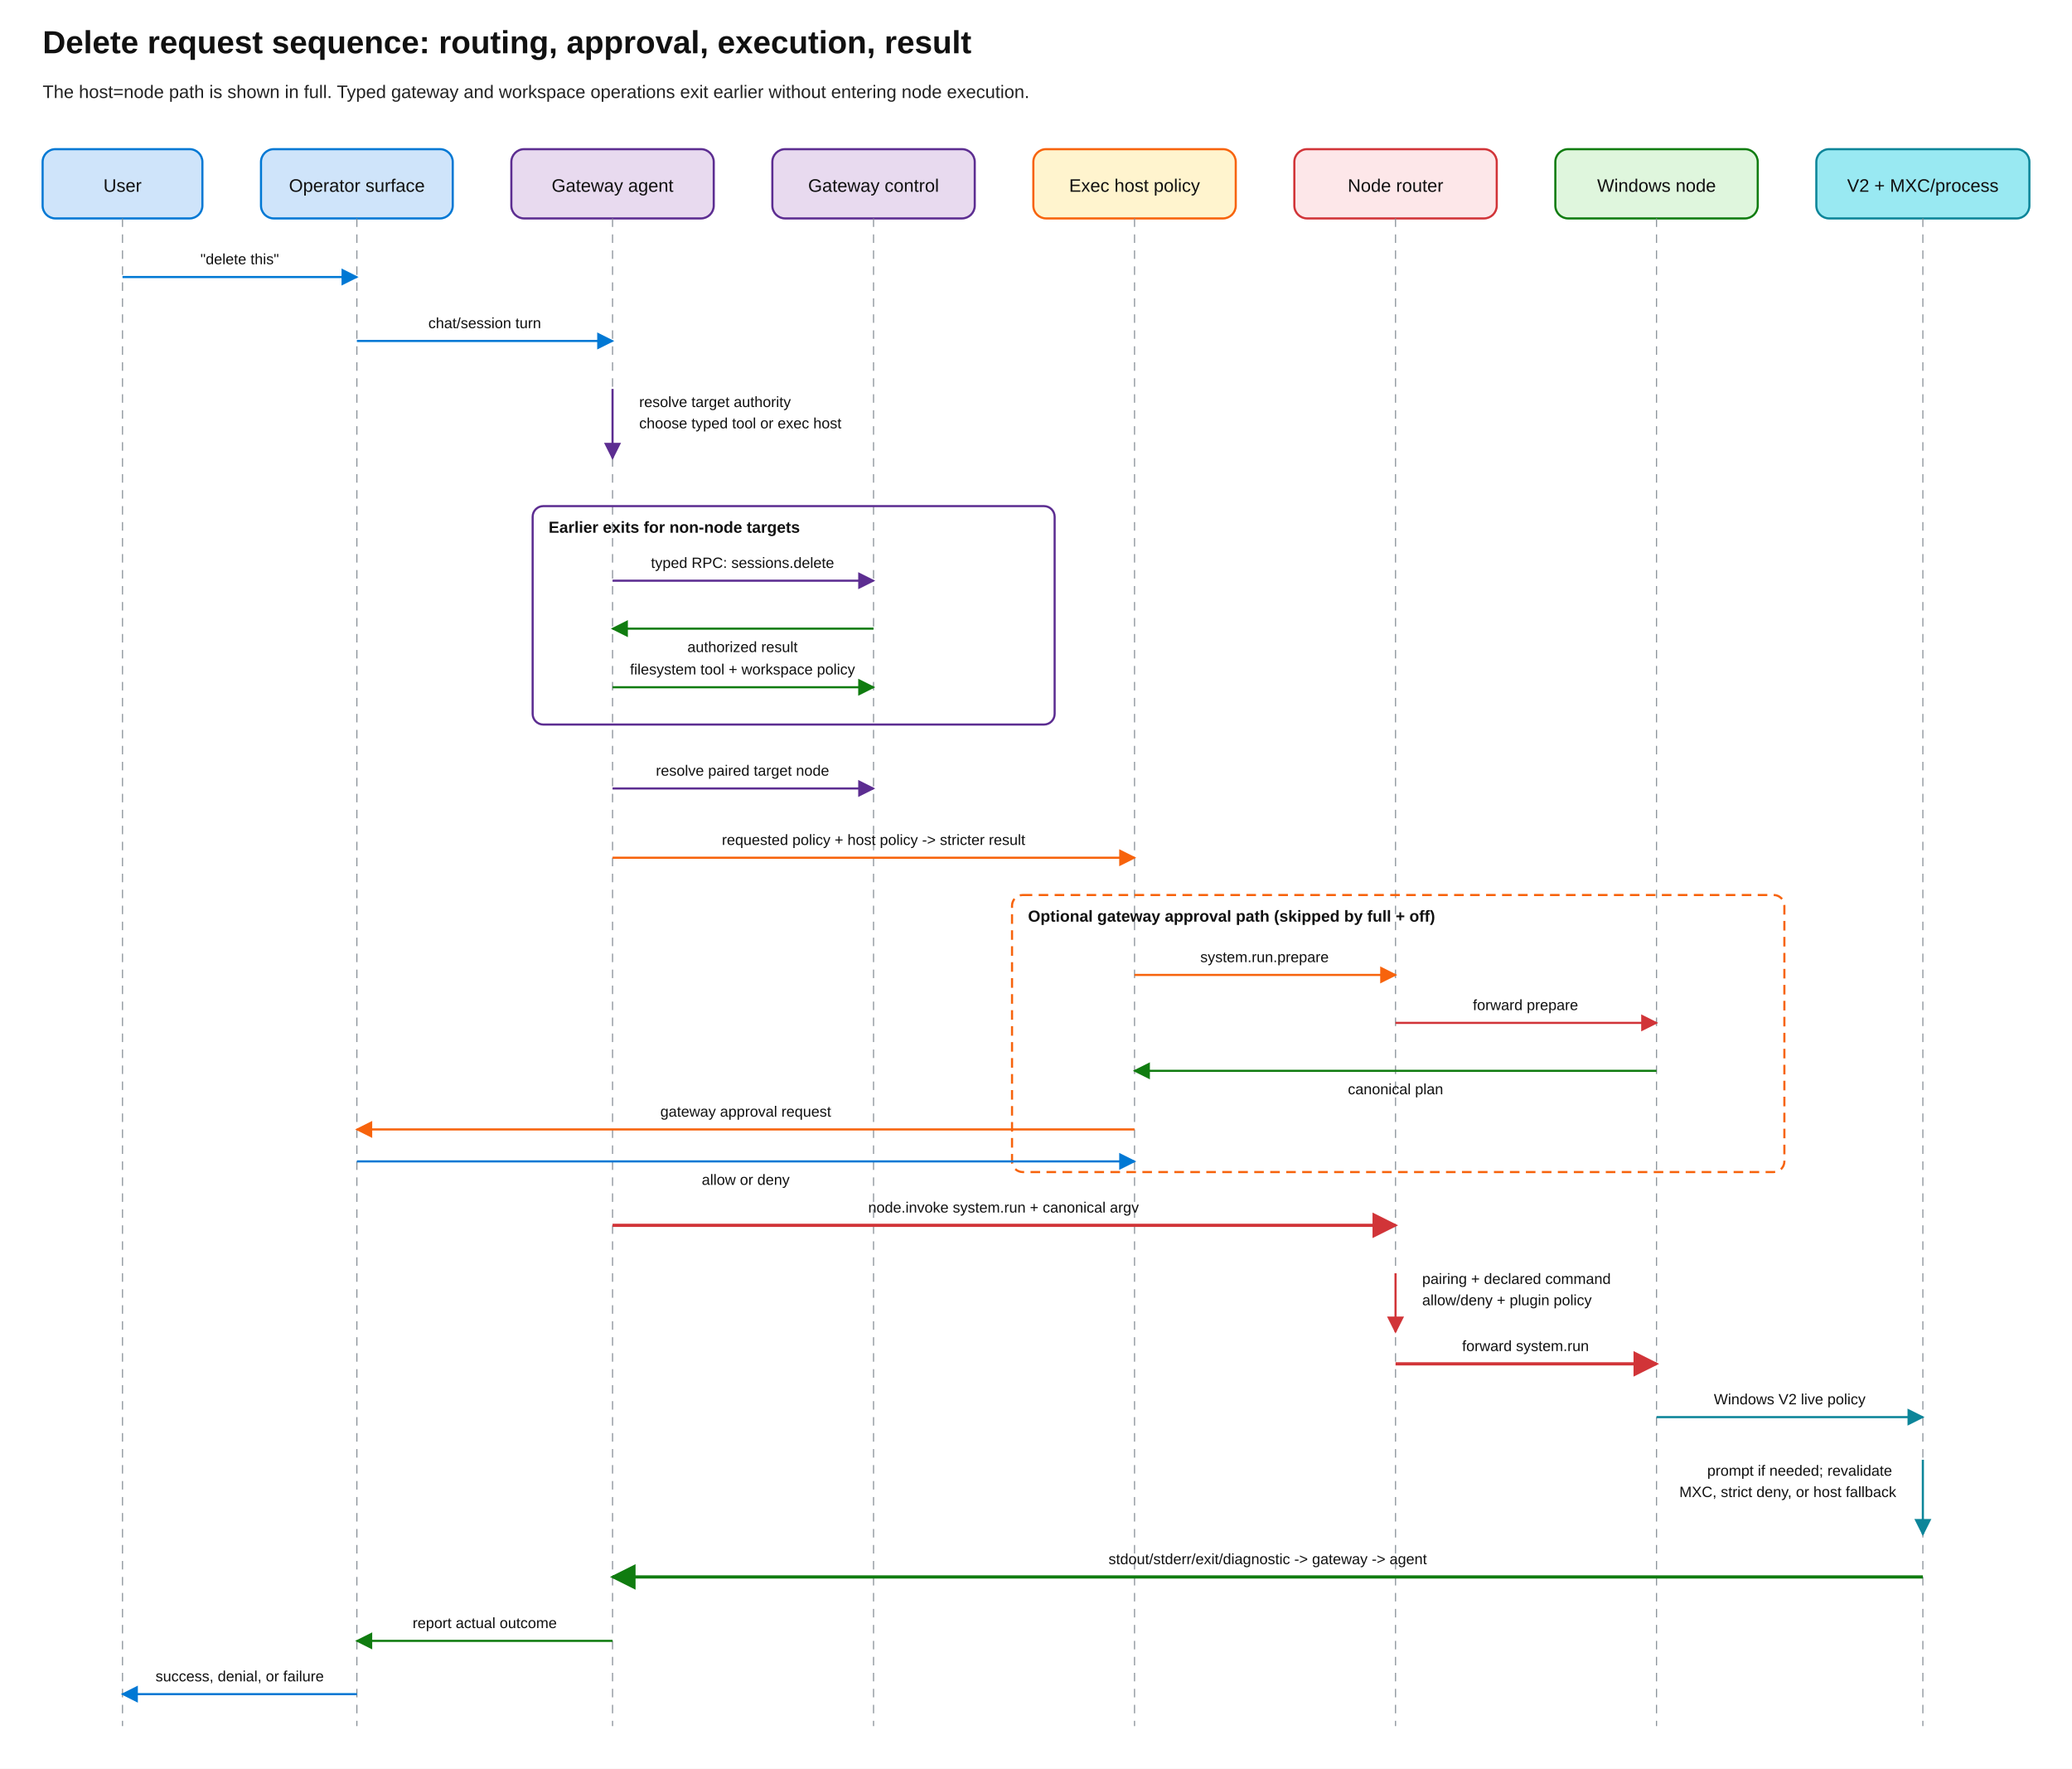
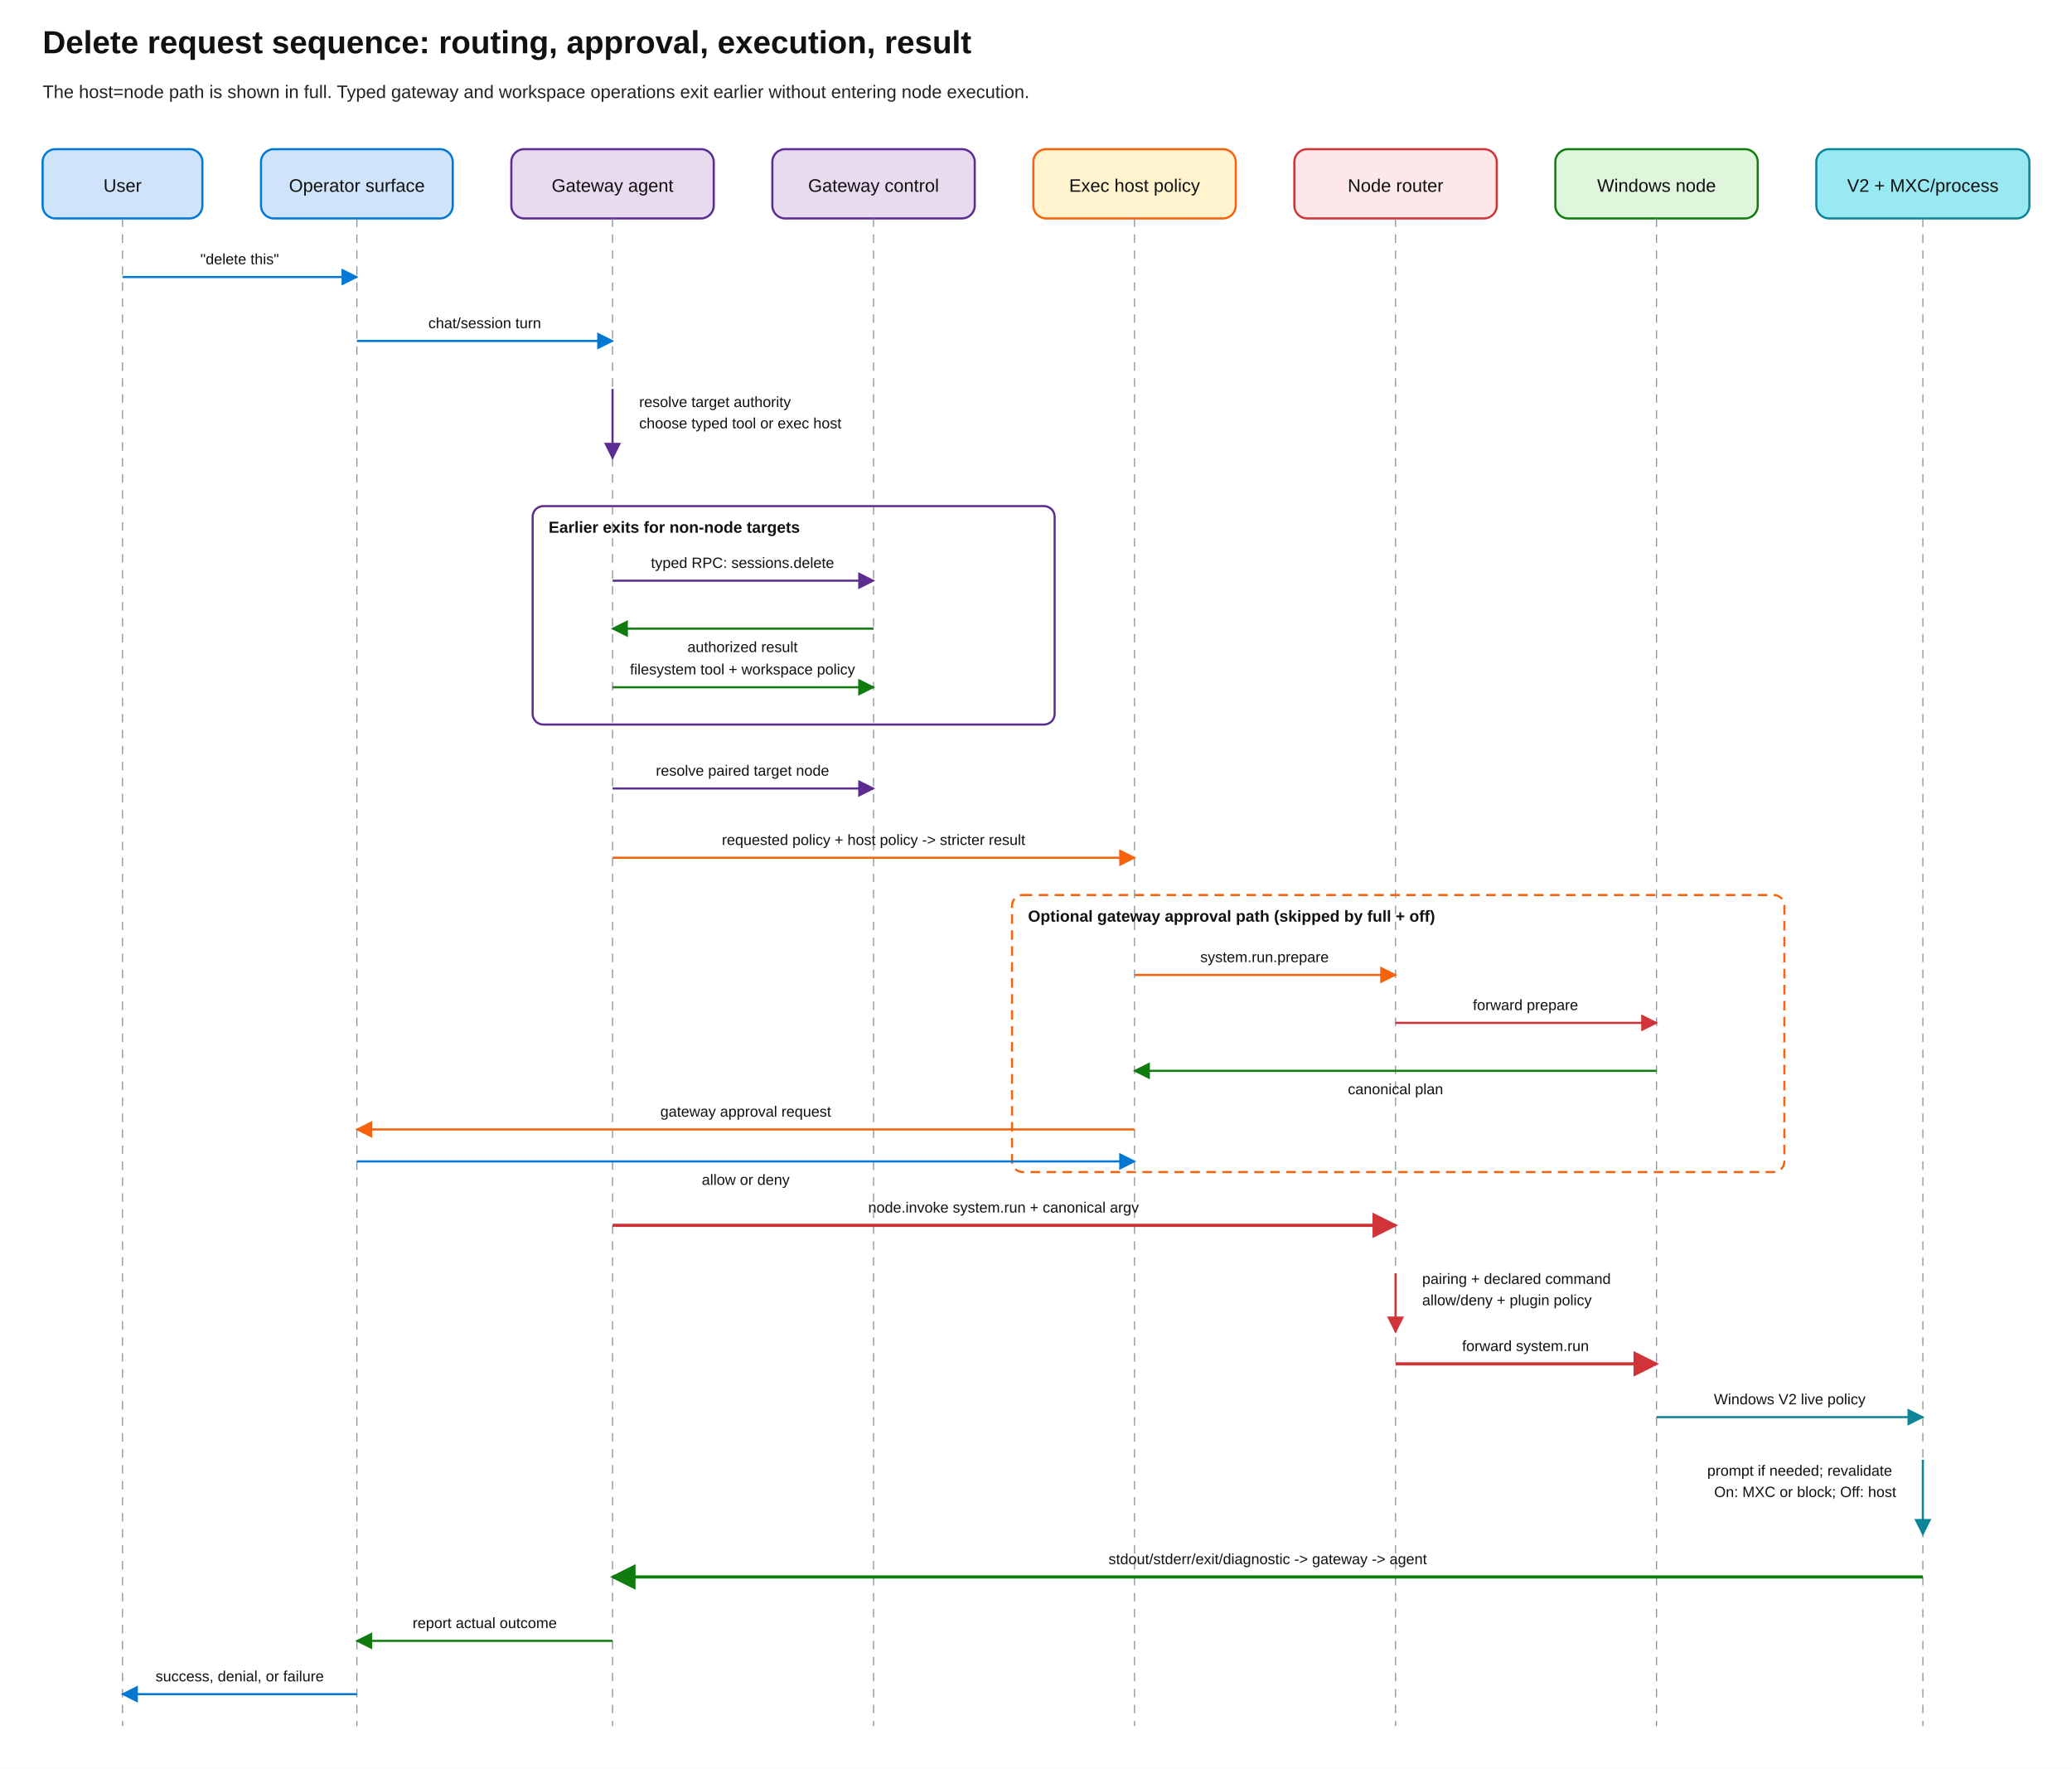
<svg xmlns="http://www.w3.org/2000/svg" width="1945" height="1660" viewBox="0 0 1945 1660" role="img" aria-labelledby="title desc">
  <defs>
    <marker id="arrow" viewBox="0 0 10 10" refX="9" refY="5" markerWidth="8" markerHeight="8" orient="auto">
      <path d="M0 0 L10 5 L0 10z" fill="context-stroke" />
    </marker>
    <style>
      .title{font:700 30px Segoe UI,Arial,sans-serif;fill:#111}
      .subtitle{font:17px Segoe UI,Arial,sans-serif;fill:#222}
      .participant{font:17px Segoe UI,Arial,sans-serif;fill:#111;text-anchor:middle}
      .msg{font:14px Segoe UI,Arial,sans-serif;fill:#111;text-anchor:middle}
      .note{font:14px Segoe UI,Arial,sans-serif;fill:#111}
      .frame{font:700 15px Segoe UI,Arial,sans-serif;fill:#111}
    </style>
  </defs>
  <rect width="1945" height="1660" fill="#fff" />
  <text x="40" y="50" class="title">Delete request sequence: routing, approval, execution, result</text>
  <text x="40" y="92" class="subtitle">The host=node path is shown in full. Typed gateway and workspace operations exit earlier without entering node execution.</text>
  <rect x="40" y="140" width="150" height="65" rx="12" fill="#CFE4FA" stroke="#0078D4" stroke-width="2" />
  <text x="115" y="180" class="participant">User</text>
  <rect x="245" y="140" width="180" height="65" rx="12" fill="#CFE4FA" stroke="#0078D4" stroke-width="2" />
  <text x="335" y="180" class="participant">Operator surface</text>
  <rect x="480" y="140" width="190" height="65" rx="12" fill="#E8DAEF" stroke="#5C2D91" stroke-width="2" />
  <text x="575" y="180" class="participant">Gateway agent</text>
  <rect x="725" y="140" width="190" height="65" rx="12" fill="#E8DAEF" stroke="#5C2D91" stroke-width="2" />
  <text x="820" y="180" class="participant">Gateway control</text>
  <rect x="970" y="140" width="190" height="65" rx="12" fill="#FFF4CE" stroke="#F7630C" stroke-width="2" />
  <text x="1065" y="180" class="participant">Exec host policy</text>
  <rect x="1215" y="140" width="190" height="65" rx="12" fill="#FDE7E9" stroke="#D13438" stroke-width="2" />
  <text x="1310" y="180" class="participant">Node router</text>
  <rect x="1460" y="140" width="190" height="65" rx="12" fill="#DFF6DD" stroke="#107C10" stroke-width="2" />
  <text x="1555" y="180" class="participant">Windows node</text>
  <rect x="1705" y="140" width="200" height="65" rx="12" fill="#99E9F2" stroke="#0C8599" stroke-width="2" />
  <text x="1805" y="180" class="participant">V2 + MXC/process</text>
  <g stroke="#868E96" stroke-width="1" stroke-dasharray="8 7">
    <line x1="115" y1="205" x2="115" y2="1620" />
    <line x1="335" y1="205" x2="335" y2="1620" />
    <line x1="575" y1="205" x2="575" y2="1620" />
    <line x1="820" y1="205" x2="820" y2="1620" />
    <line x1="1065" y1="205" x2="1065" y2="1620" />
    <line x1="1310" y1="205" x2="1310" y2="1620" />
    <line x1="1555" y1="205" x2="1555" y2="1620" />
    <line x1="1805" y1="205" x2="1805" y2="1620" />
  </g>
  <path d="M115 260 H335" fill="none" stroke="#0078D4" stroke-width="2" marker-end="url(#arrow)" />
  <text x="225" y="248" class="msg">"delete this"</text>
  <path d="M335 320 H575" fill="none" stroke="#0078D4" stroke-width="2" marker-end="url(#arrow)" />
  <text x="455" y="308" class="msg">chat/session turn</text>
  <path d="M575 365 V430" fill="none" stroke="#5C2D91" stroke-width="2" marker-end="url(#arrow)" />
  <text x="600" y="382" class="note">
    <tspan x="600">resolve target authority</tspan>
    <tspan x="600" dy="20">choose typed tool or exec host</tspan>
  </text>
  <rect x="500" y="475" width="490" height="205" rx="10" fill="none" stroke="#5C2D91" stroke-width="2" />
  <text x="515" y="500" class="frame">Earlier exits for non-node targets</text>
  <path d="M575 545 H820" fill="none" stroke="#5C2D91" stroke-width="2" marker-end="url(#arrow)" />
  <text x="697" y="533" class="msg">typed RPC: sessions.delete</text>
  <path d="M820 590 H575" fill="none" stroke="#107C10" stroke-width="2" marker-end="url(#arrow)" />
  <text x="697" y="612" class="msg">authorized result</text>
  <path d="M575 645 H820" fill="none" stroke="#107C10" stroke-width="2" marker-end="url(#arrow)" />
  <text x="697" y="633" class="msg">filesystem tool + workspace policy</text>
  <path d="M575 740 H820" fill="none" stroke="#5C2D91" stroke-width="2" marker-end="url(#arrow)" />
  <text x="697" y="728" class="msg">resolve paired target node</text>
  <path d="M575 805 H1065" fill="none" stroke="#F7630C" stroke-width="2" marker-end="url(#arrow)" />
  <text x="820" y="793" class="msg">requested policy + host policy -&gt; stricter result</text>
  <rect x="950" y="840" width="725" height="260" rx="10" fill="none" stroke="#F7630C" stroke-width="2" stroke-dasharray="9 6" />
  <text x="965" y="865" class="frame">Optional gateway approval path (skipped by full + off)</text>
  <path d="M1065 915 H1310" fill="none" stroke="#F7630C" stroke-width="2" marker-end="url(#arrow)" />
  <text x="1187" y="903" class="msg">system.run.prepare</text>
  <path d="M1310 960 H1555" fill="none" stroke="#D13438" stroke-width="2" marker-end="url(#arrow)" />
  <text x="1432" y="948" class="msg">forward prepare</text>
  <path d="M1555 1005 H1065" fill="none" stroke="#107C10" stroke-width="2" marker-end="url(#arrow)" />
  <text x="1310" y="1027" class="msg">canonical plan</text>
  <path d="M1065 1060 H335" fill="none" stroke="#F7630C" stroke-width="2" marker-end="url(#arrow)" />
  <text x="700" y="1048" class="msg">gateway approval request</text>
  <path d="M335 1090 H1065" fill="none" stroke="#0078D4" stroke-width="2" marker-end="url(#arrow)" />
  <text x="700" y="1112" class="msg">allow or deny</text>
  <path d="M575 1150 H1310" fill="none" stroke="#D13438" stroke-width="3" marker-end="url(#arrow)" />
  <text x="942" y="1138" class="msg">node.invoke system.run + canonical argv</text>
  <path d="M1310 1195 V1250" fill="none" stroke="#D13438" stroke-width="2" marker-end="url(#arrow)" />
  <text x="1335" y="1205" class="note">
    <tspan x="1335">pairing + declared command</tspan>
    <tspan x="1335" dy="20">allow/deny + plugin policy</tspan>
  </text>
  <path d="M1310 1280 H1555" fill="none" stroke="#D13438" stroke-width="3" marker-end="url(#arrow)" />
  <text x="1432" y="1268" class="msg">forward system.run</text>
  <path d="M1555 1330 H1805" fill="none" stroke="#0C8599" stroke-width="2" marker-end="url(#arrow)" />
  <text x="1680" y="1318" class="msg">Windows V2 live policy</text>
  <path d="M1805 1370 V1440" fill="none" stroke="#0C8599" stroke-width="2" marker-end="url(#arrow)" />
  <text x="1780" y="1385" class="note" text-anchor="end">
    <tspan x="1780">prompt if needed; revalidate</tspan>
-     <tspan x="1780" dy="20">MXC, strict deny, or host fallback</tspan>
+     <tspan x="1780" dy="20">On: MXC or block; Off: host</tspan>
  </text>
  <path d="M1805 1480 H575" fill="none" stroke="#107C10" stroke-width="3" marker-end="url(#arrow)" />
  <text x="1190" y="1468" class="msg">stdout/stderr/exit/diagnostic -&gt; gateway -&gt; agent</text>
  <path d="M575 1540 H335" fill="none" stroke="#107C10" stroke-width="2" marker-end="url(#arrow)" />
  <text x="455" y="1528" class="msg">report actual outcome</text>
  <path d="M335 1590 H115" fill="none" stroke="#0078D4" stroke-width="2" marker-end="url(#arrow)" />
  <text x="225" y="1578" class="msg">success, denial, or failure</text>
</svg>
